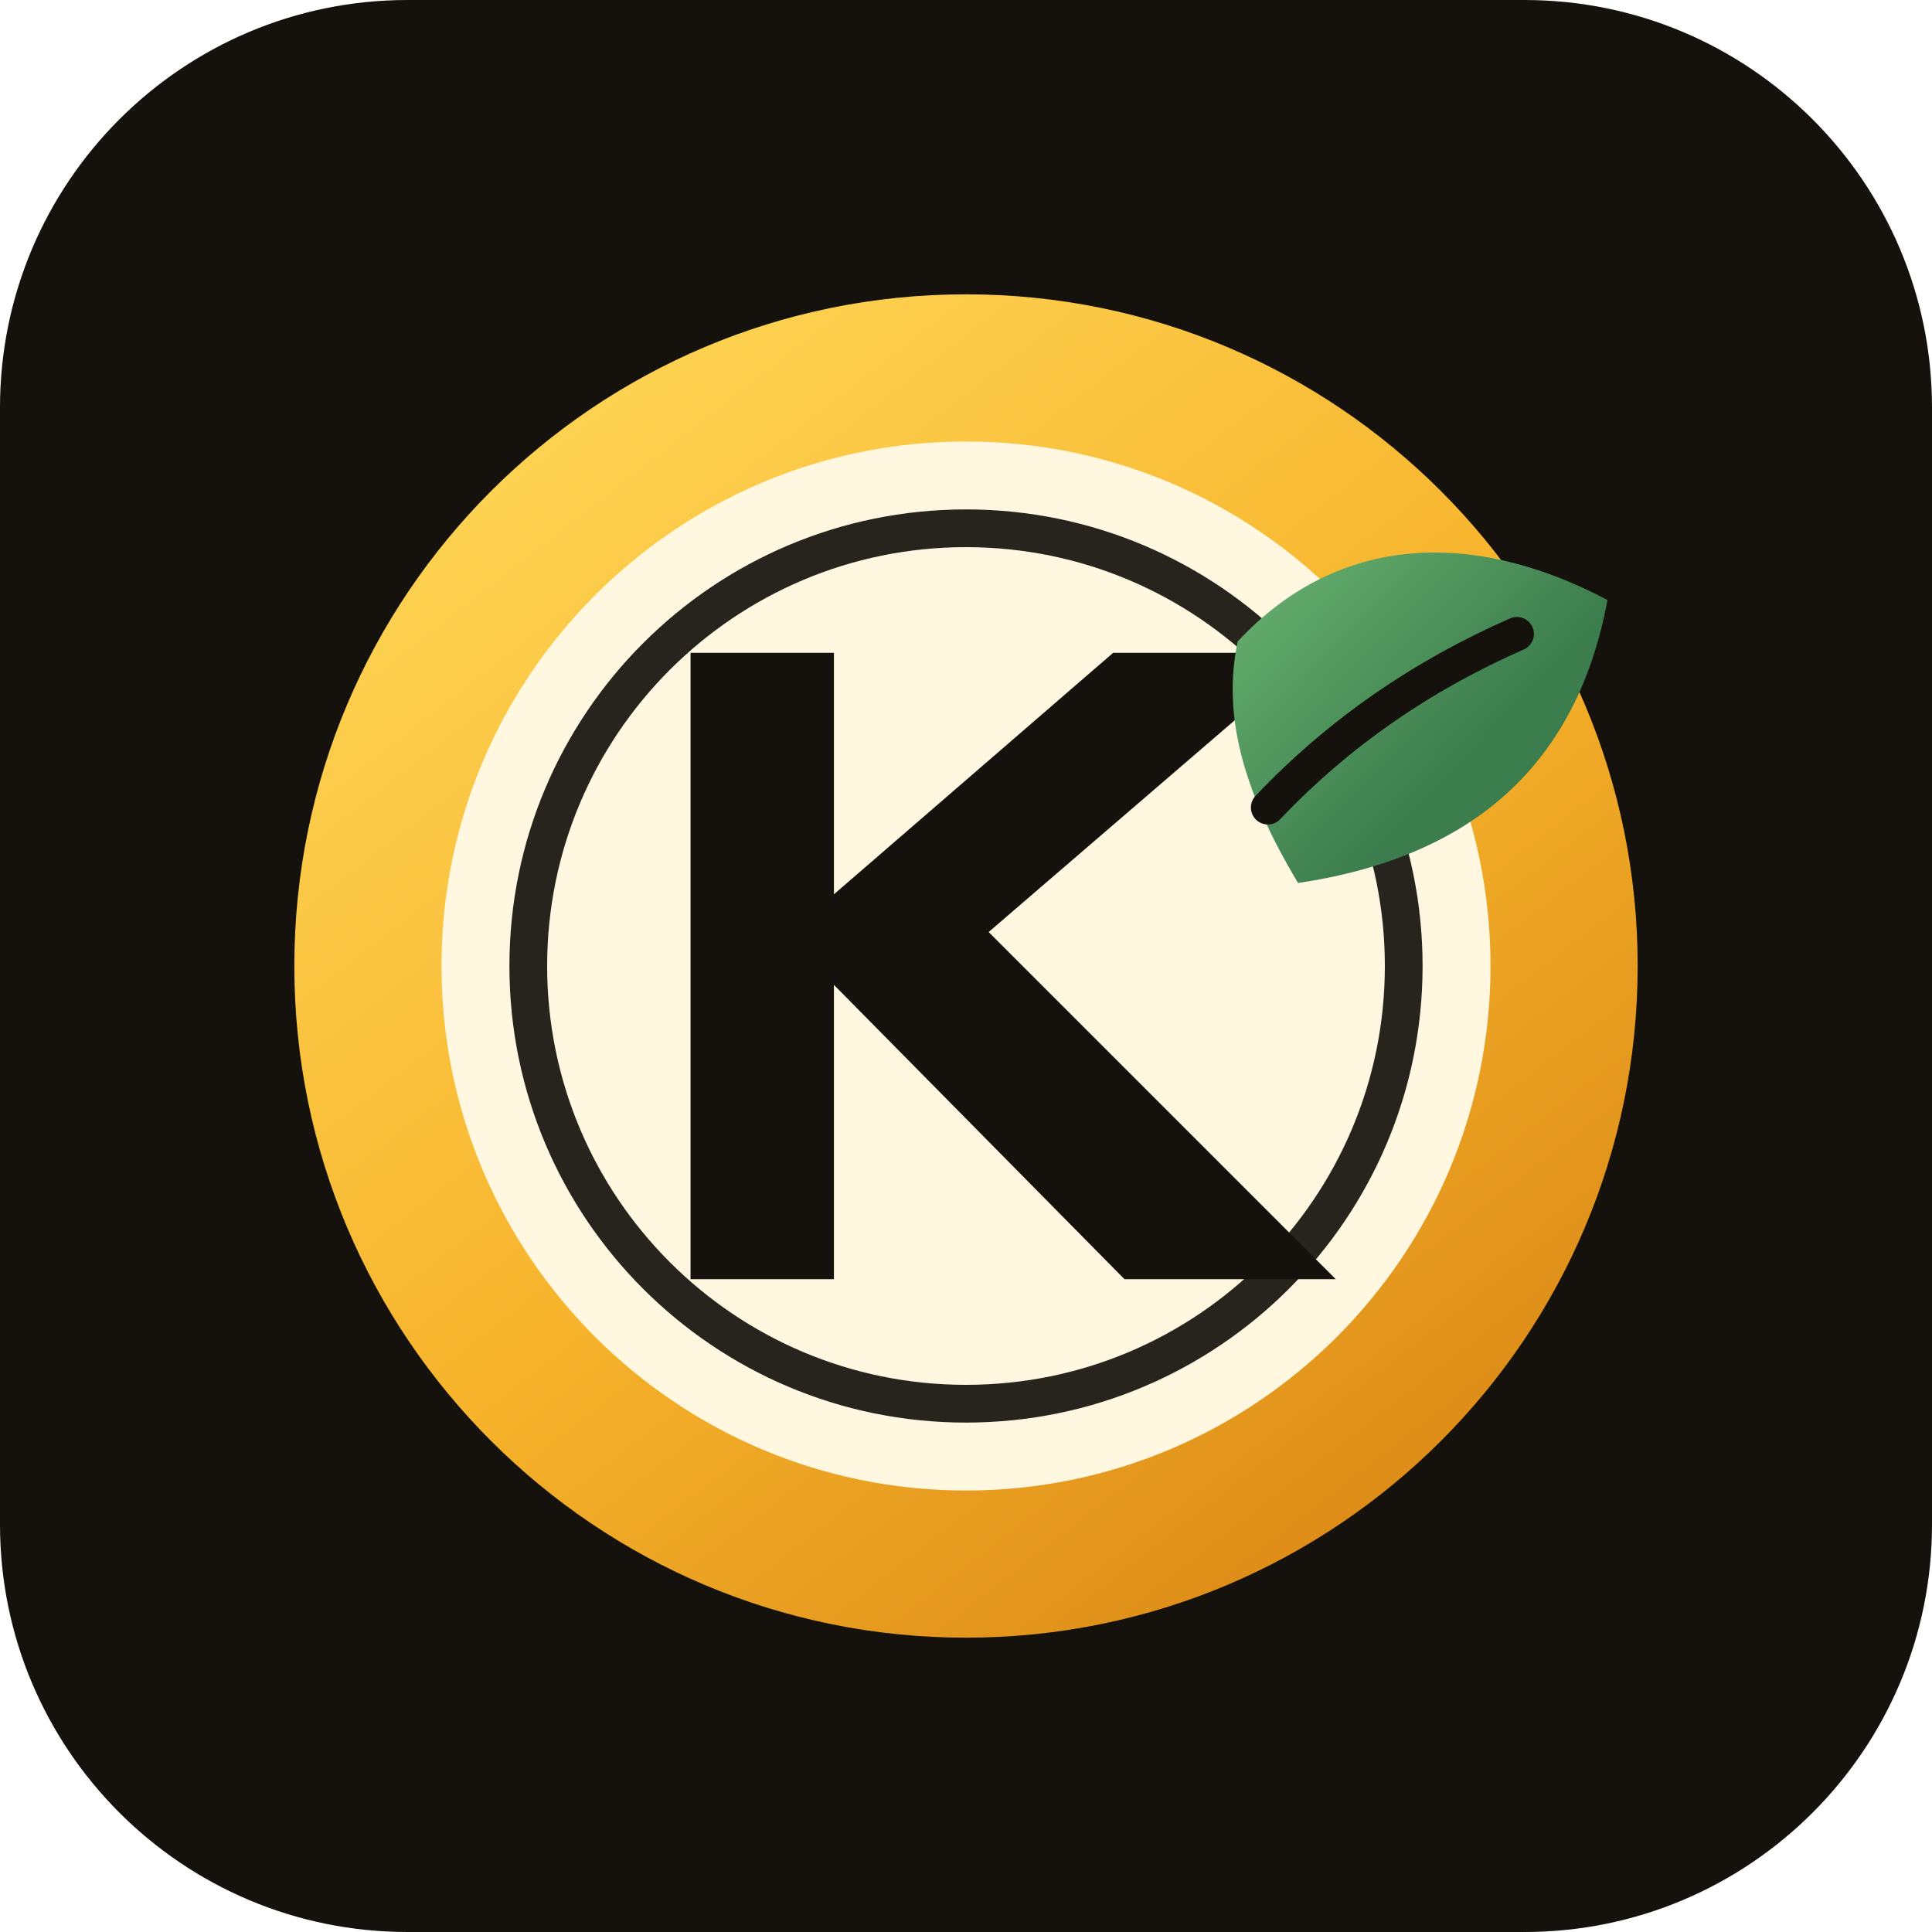
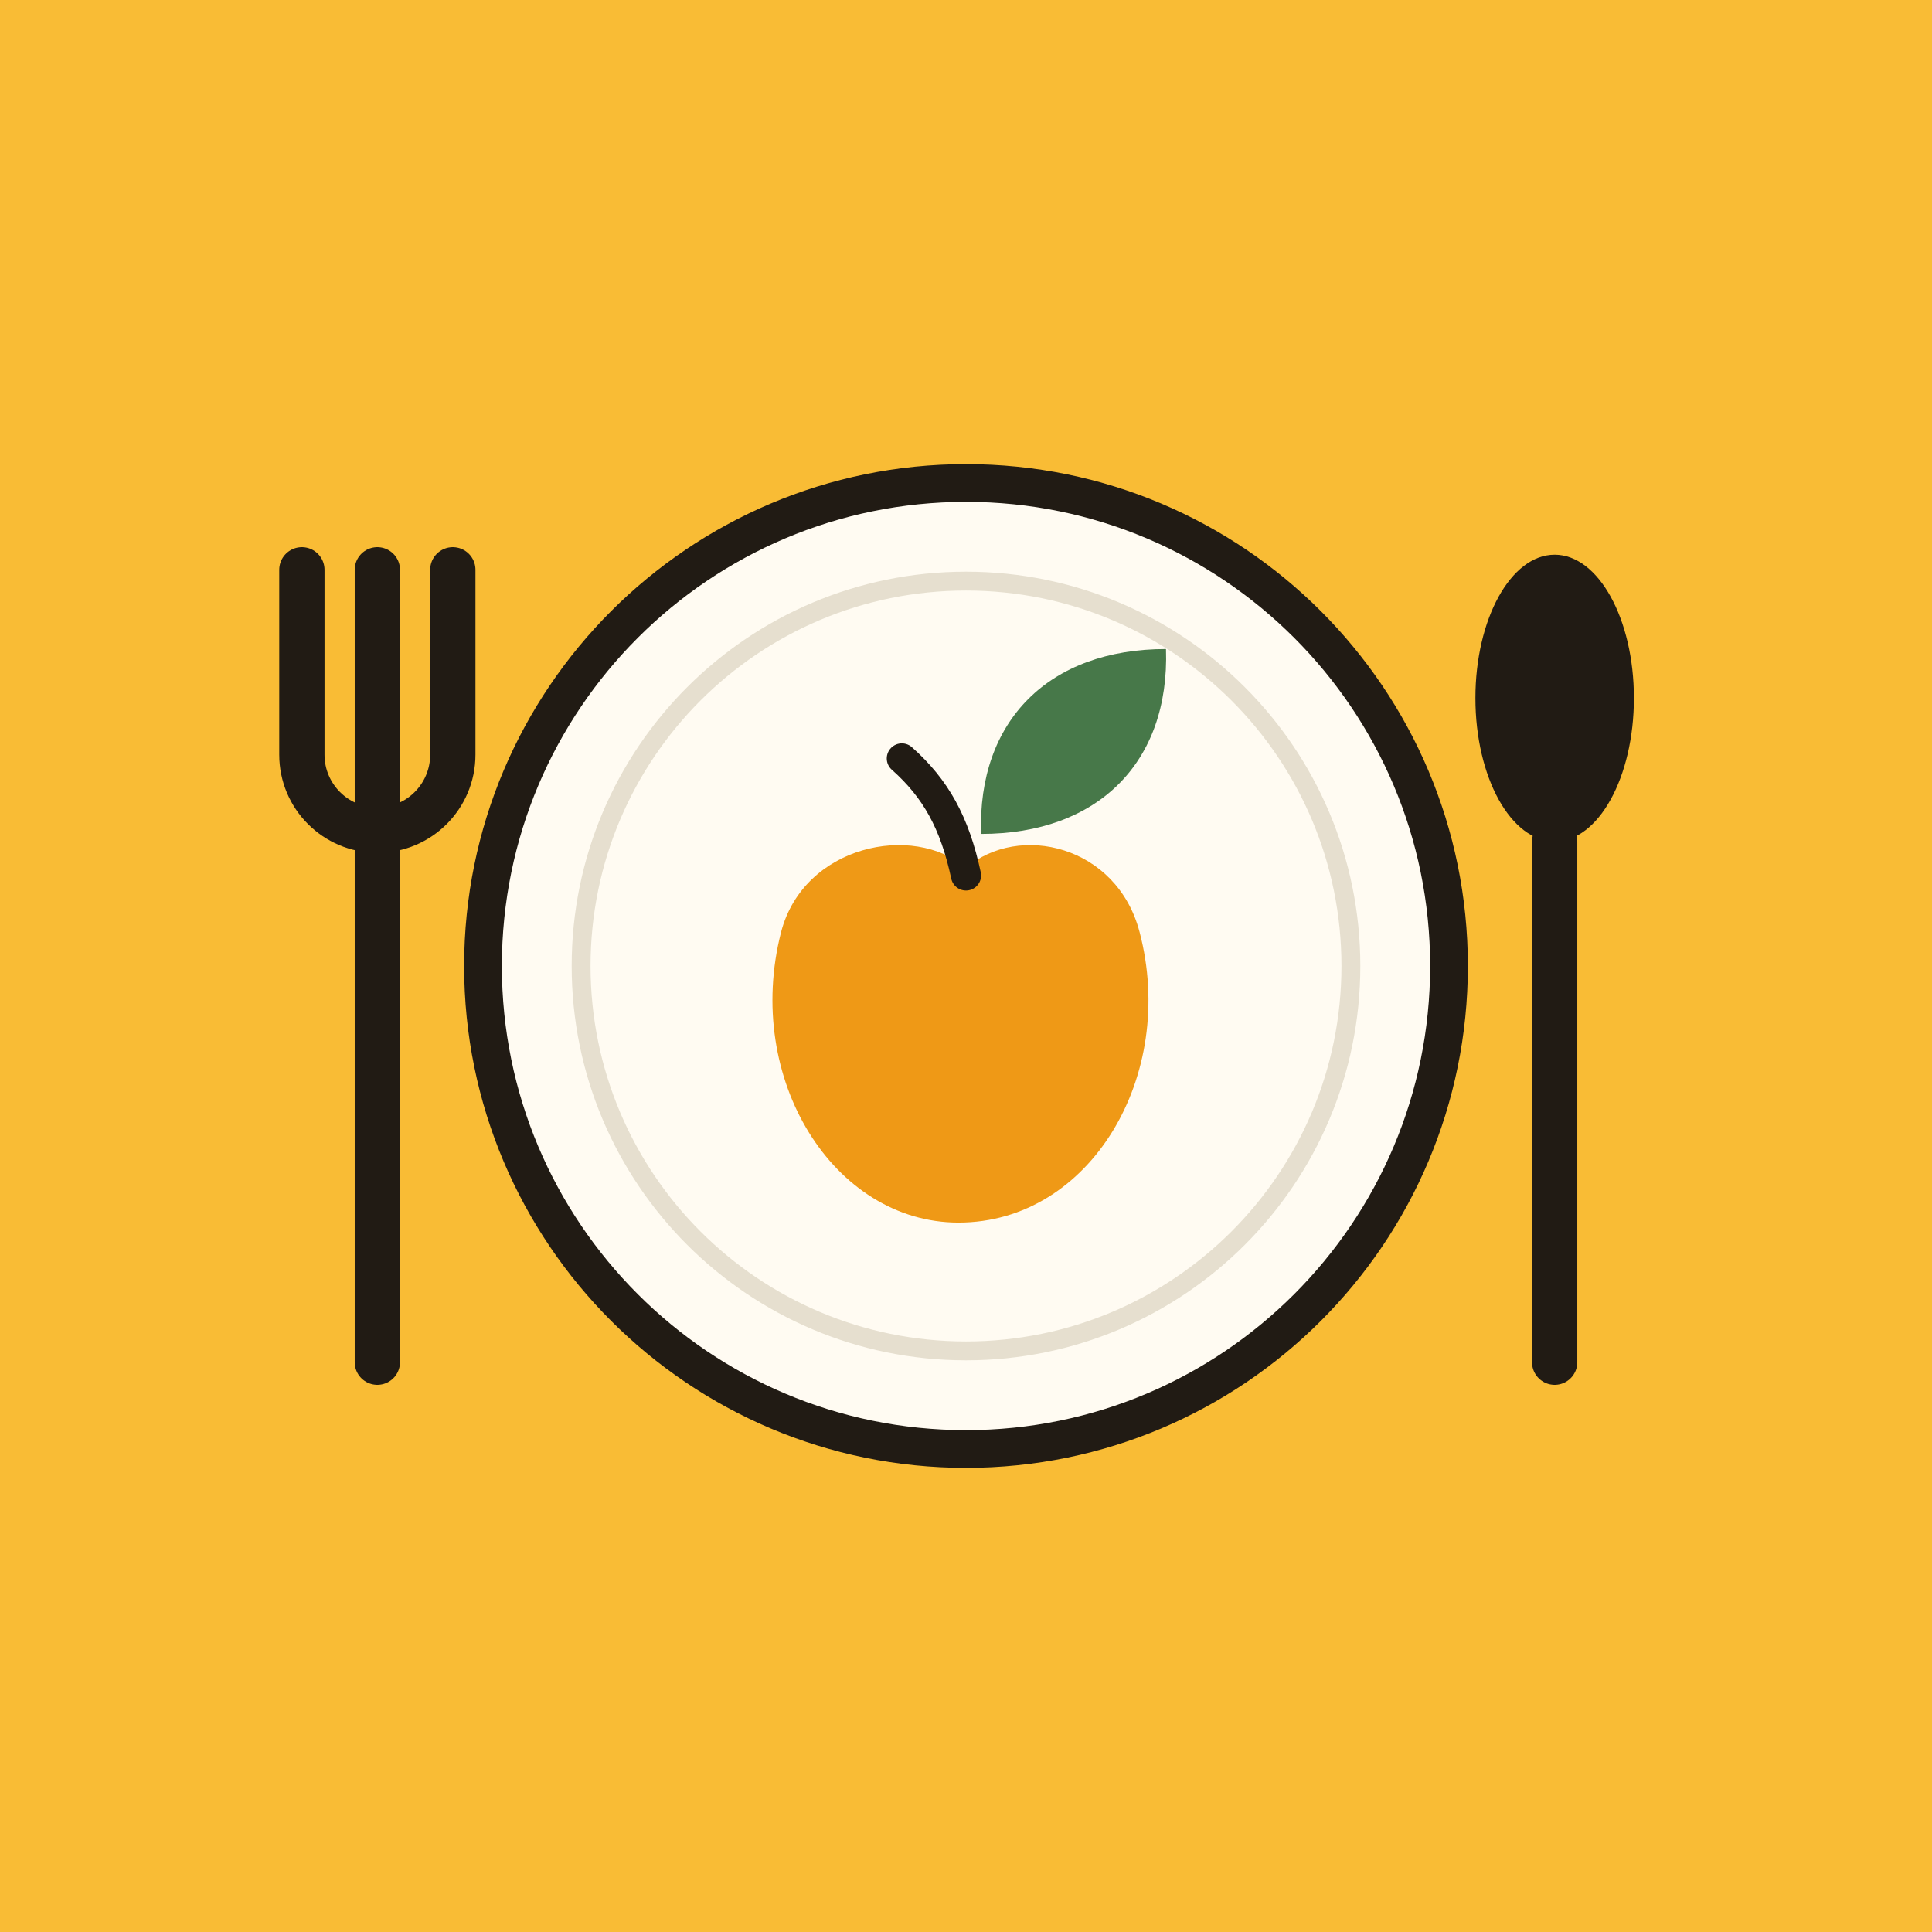
<svg xmlns="http://www.w3.org/2000/svg" viewBox="0 0 512 512">
-   <defs>
-     <linearGradient id="gold" x1="120" x2="392" y1="80" y2="430" gradientUnits="userSpaceOnUse">
-       <stop offset="0" stop-color="#ffd95a" />
-       <stop offset=".52" stop-color="#f7b42c" />
-       <stop offset="1" stop-color="#d88413" />
-     </linearGradient>
-     <linearGradient id="leaf" x1="290" x2="366" y1="150" y2="224" gradientUnits="userSpaceOnUse">
-       <stop offset="0" stop-color="#78c47c" />
-       <stop offset="1" stop-color="#3c7d4d" />
-     </linearGradient>
-   </defs>
-   <rect width="512" height="512" rx="108" fill="#15120d" />
-   <circle cx="256" cy="256" r="178" fill="url(#gold)" />
-   <circle cx="256" cy="256" r="139" fill="#fff7df" />
-   <circle cx="256" cy="256" r="116" fill="none" stroke="#15120d" stroke-width="10" opacity=".92" />
-   <path d="M183 339V173h38v64l74-64h53l-86 74 92 92h-56l-77-78v78h-38Z" fill="#15120d" />
-   <path d="M328 170c25-27 60-31 98-11-8 43-35 68-82 75-15-25-20-45-16-64Z" fill="url(#leaf)" />
-   <path d="M336 214c19-20 41-35 66-46" fill="none" stroke="#15120d" stroke-width="9" stroke-linecap="round" />
+   <rect width="512" height="512" fill="#f9bc35" />
+   <circle cx="256" cy="256" r="128" fill="#fffbf2" stroke="#211b14" stroke-width="10" />
+   <circle cx="256" cy="256" r="102" fill="none" stroke="#e6dfcf" stroke-width="5" />
+   <g fill="none" stroke="#211b14" stroke-width="12" stroke-linecap="round" stroke-linejoin="round">
+     <path d="M80 151v49a20 20 0 0 0 40 0v-49m-20 0v210" />
+     <path d="M412 223v138" />
+   </g>
+   <ellipse cx="412" cy="185" rx="21" ry="38" fill="#211b14" />
+   <path d="M256 230c-14-12-43-6-49 17-10 39 14 77 47 77 35 0 58-39 48-77-6-23-32-29-46-17Z" fill="#ef9916" />
+   <path d="M256 232c-3-14-8-23-17-31" fill="none" stroke="#211b14" stroke-width="8" stroke-linecap="round" />
+   <path d="M260 221c-1-30 18-49 49-49 1 30-18 49-49 49Z" fill="#477849" />
</svg>
